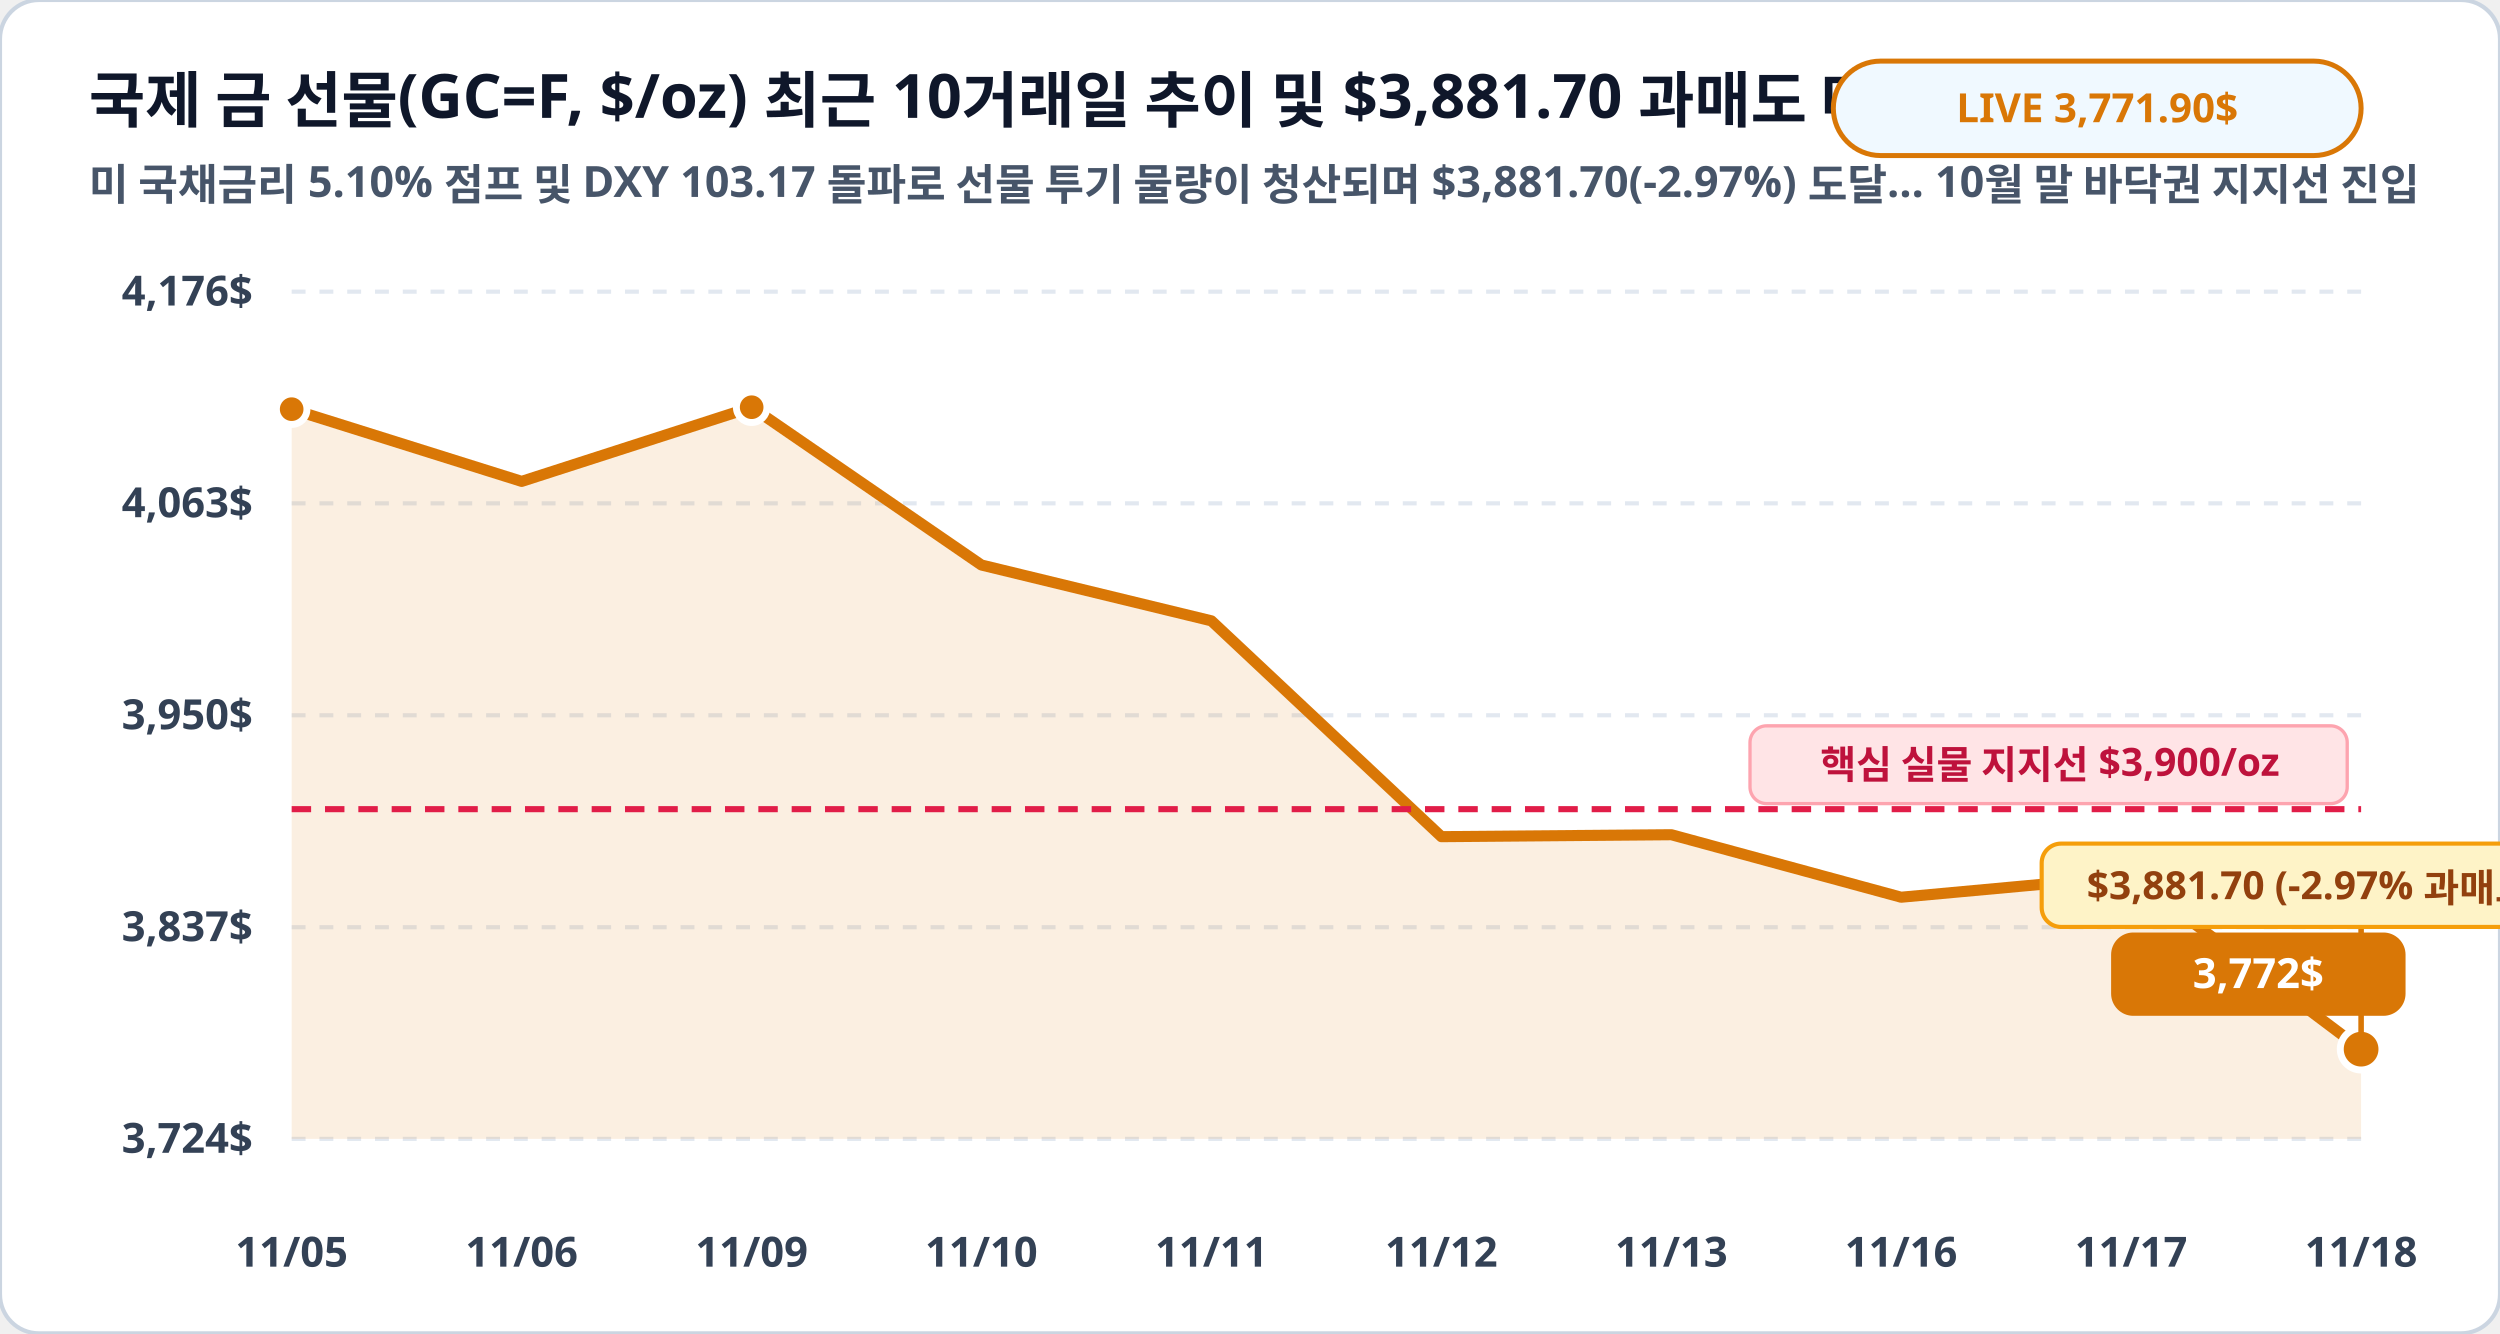
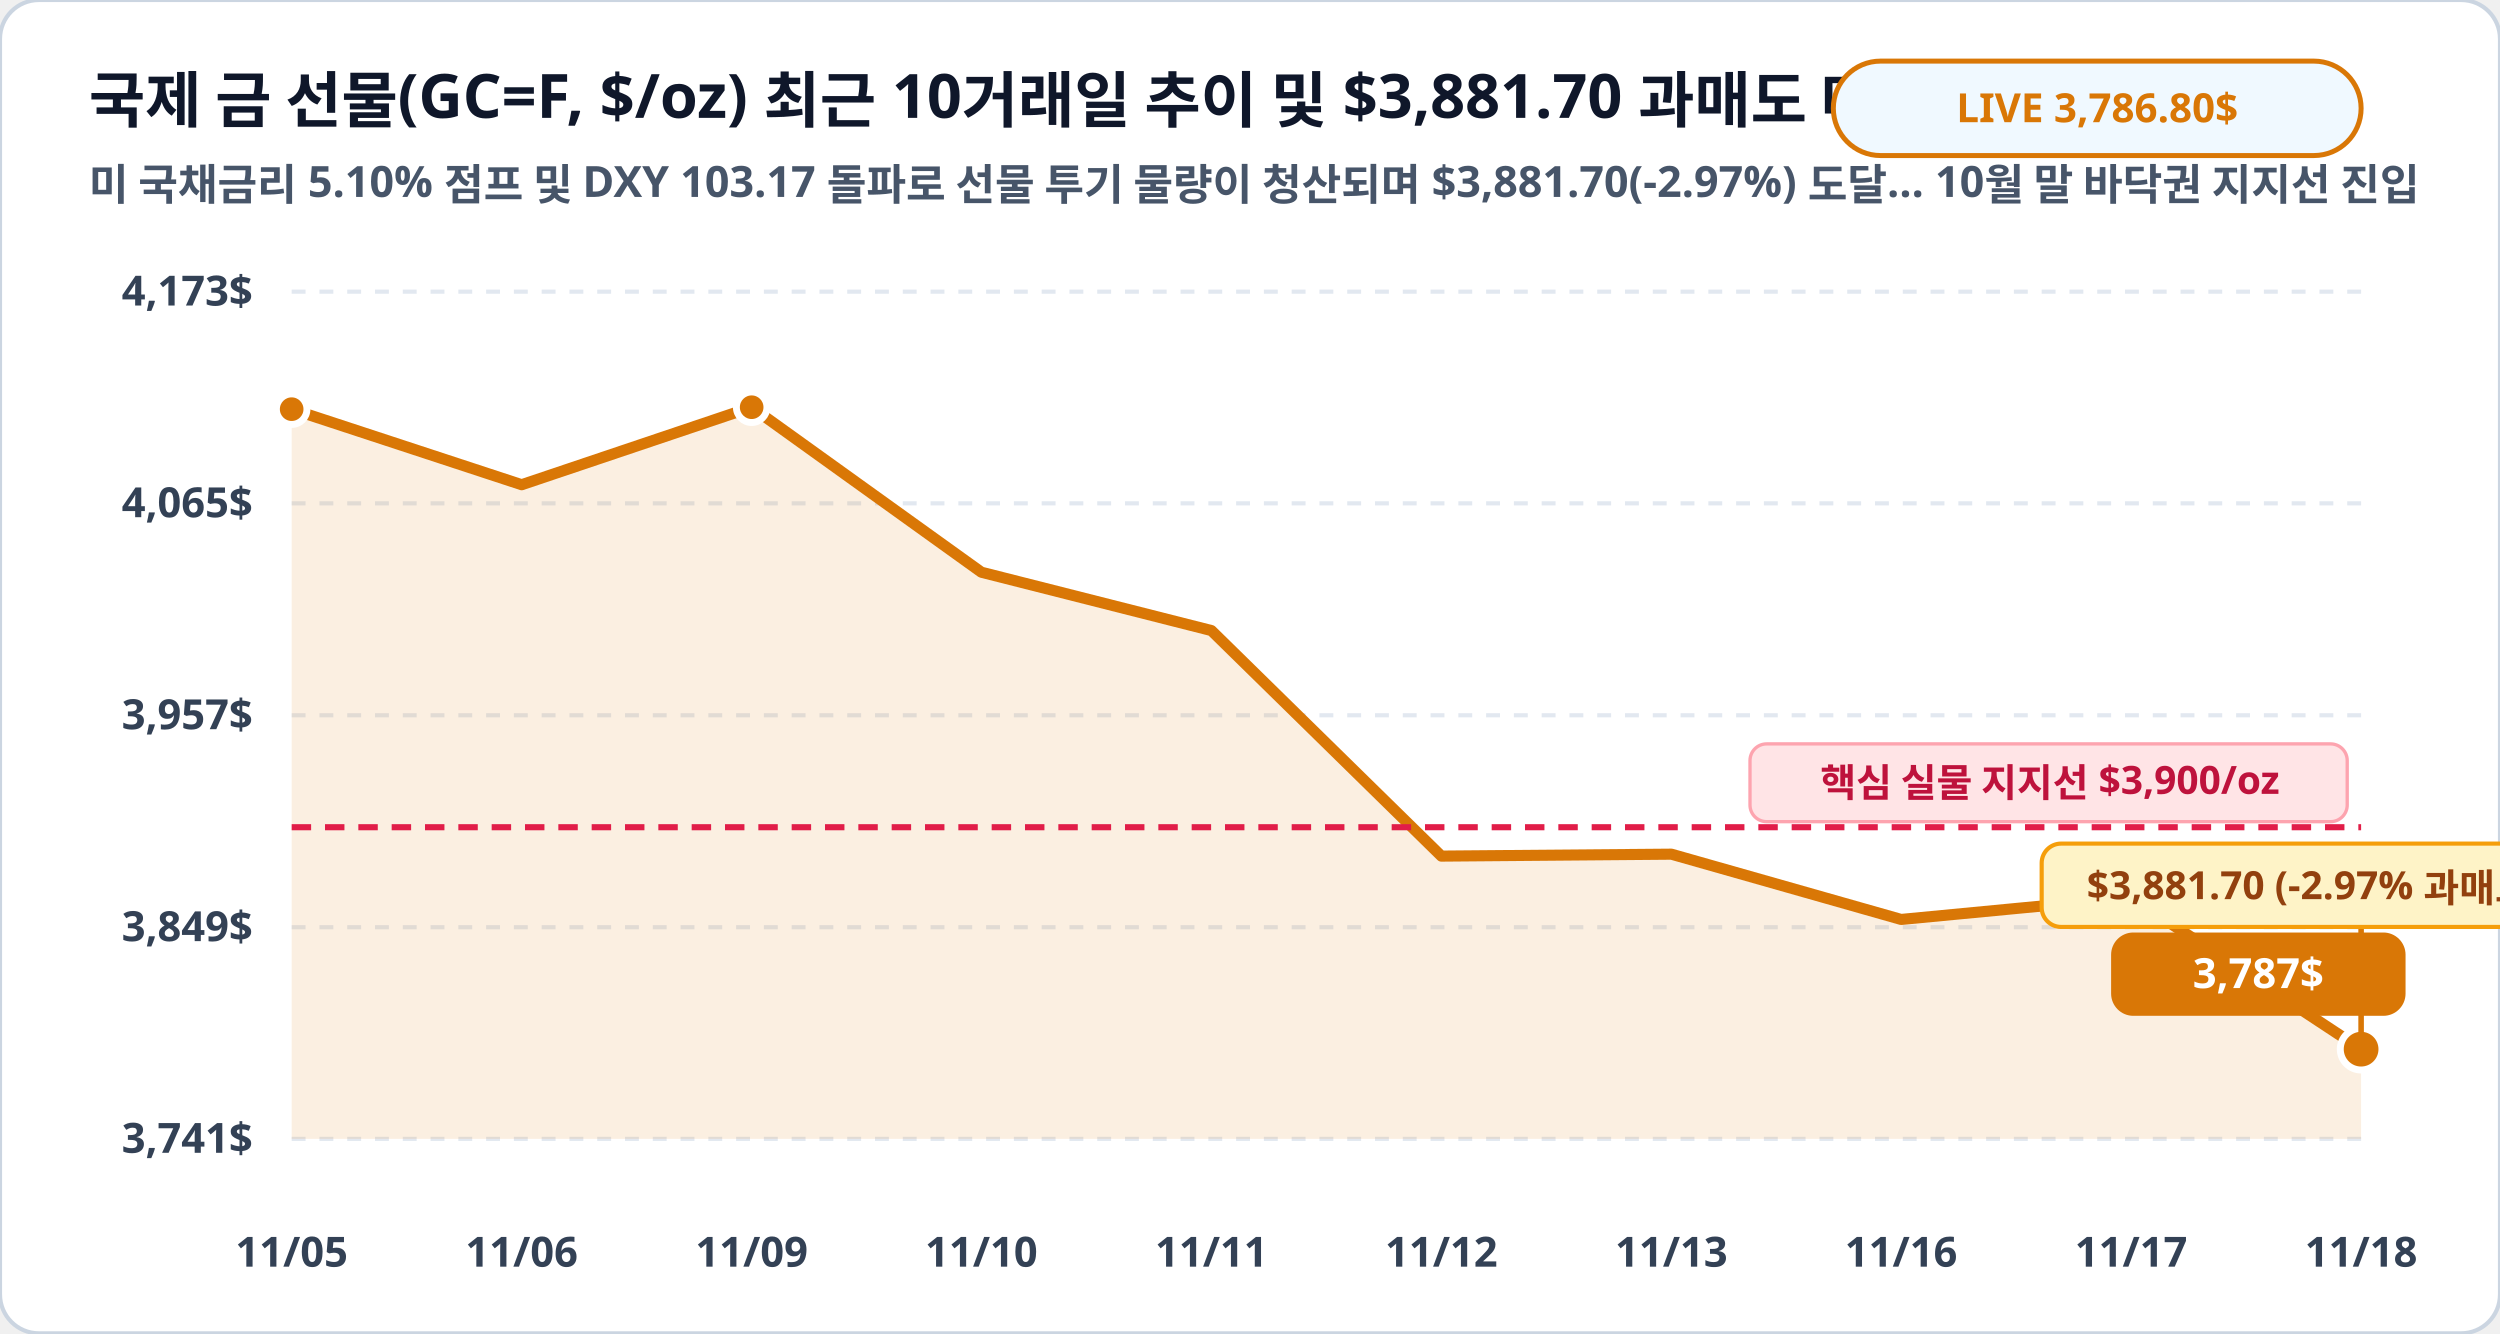
<svg xmlns="http://www.w3.org/2000/svg" viewBox="0 0 900 480" width="100%" height="100%">
  <rect width="900" height="480" rx="14" fill="#ffffff" stroke="#cbd5e1" stroke-width="1.5" />
  <text x="32" y="44" fill="#0f172a" font-family="Pretendard, sans-serif" font-size="22" font-weight="900">국제 금 선물(GC=F, $/oz) 최근 10거래일 추이 및 $3,881.70 과매도 매수 구간 ($/oz)</text>
  <text x="32" y="72" fill="#475569" font-family="Pretendard, sans-serif" font-size="15.5" font-weight="600">미 국채금리 5.10% 점프 및 DXY 103.17 돌파로 선물 투기 물량이 청산되며 $3,881.70(-2.97%) 도달… 10월 말 바닥권 지지선 진입</text>
  <rect x="660" y="22" width="190" height="34" rx="17" fill="#f0f9ff" stroke="#d97706" stroke-width="1.8" />
-   <text x="755" y="44" fill="#d97706" font-family="Pretendard, sans-serif" font-size="14.5" font-weight="800" text-anchor="middle">LIVE 3,771.90$</text>
+   <text x="755" y="44" fill="#d97706" font-family="Pretendard, sans-serif" font-size="14.5" font-weight="800" text-anchor="middle">LIVE 3,786.80$</text>
  <line x1="105" y1="105.0" x2="850" y2="105.0" stroke="#e2e8f0" stroke-width="1.5" stroke-dasharray="5,5" />
-   <text x="91" y="110.0" fill="#334155" font-family="Pretendard, sans-serif" font-size="15" font-weight="700" text-anchor="end">4,176$</text>
+   <text x="91" y="110.0" fill="#334155" font-family="Pretendard, sans-serif" font-size="15" font-weight="700" text-anchor="end">4,173$</text>
  <line x1="105" y1="181.2" x2="850" y2="181.2" stroke="#e2e8f0" stroke-width="1.5" stroke-dasharray="5,5" />
-   <text x="91" y="186.2" fill="#334155" font-family="Pretendard, sans-serif" font-size="15" font-weight="700" text-anchor="end">4,063$</text>
+   <text x="91" y="186.2" fill="#334155" font-family="Pretendard, sans-serif" font-size="15" font-weight="700" text-anchor="end">4,065$</text>
  <line x1="105" y1="257.5" x2="850" y2="257.5" stroke="#e2e8f0" stroke-width="1.5" stroke-dasharray="5,5" />
-   <text x="91" y="262.5" fill="#334155" font-family="Pretendard, sans-serif" font-size="15" font-weight="700" text-anchor="end">3,950$</text>
+   <text x="91" y="262.5" fill="#334155" font-family="Pretendard, sans-serif" font-size="15" font-weight="700" text-anchor="end">3,957$</text>
  <line x1="105" y1="333.8" x2="850" y2="333.8" stroke="#e2e8f0" stroke-width="1.5" stroke-dasharray="5,5" />
-   <text x="91" y="338.8" fill="#334155" font-family="Pretendard, sans-serif" font-size="15" font-weight="700" text-anchor="end">3,837$</text>
+   <text x="91" y="338.8" fill="#334155" font-family="Pretendard, sans-serif" font-size="15" font-weight="700" text-anchor="end">3,849$</text>
  <line x1="105" y1="410.0" x2="850" y2="410.0" stroke="#e2e8f0" stroke-width="1.5" stroke-dasharray="5,5" />
-   <text x="91" y="415.0" fill="#334155" font-family="Pretendard, sans-serif" font-size="15" font-weight="700" text-anchor="end">3,724$</text>
-   <polygon points="105.0,410.0 105.0,147.3 187.8,173.3 270.6,146.6 353.3,203.4 436.1,223.5 518.9,301.2 601.7,300.5 684.4,323.0 767.2,315.4 850.0,377.7 850.0,410.0" fill="#d97706" fill-opacity="0.12" />
-   <polyline fill="none" stroke="#d97706" stroke-width="4" stroke-linecap="round" stroke-linejoin="round" points="105.0,147.3 187.8,173.3 270.6,146.6 353.3,203.4 436.1,223.5 518.9,301.2 601.7,300.5 684.4,323.0 767.2,315.4 850.0,377.7" />
-   <line x1="105" y1="291.3" x2="850" y2="291.3" stroke="#e11d48" stroke-width="2.2" stroke-dasharray="7,5" />
-   <rect x="630" y="261.3" width="215" height="28" rx="6" fill="#ffe4e6" stroke="#fda4af" stroke-width="1.2" />
-   <text x="738" y="280.3" fill="#be123c" font-family="Pretendard, sans-serif" font-size="14" font-weight="800" text-anchor="middle">핵심 실물 지지선 $3,900/oz</text>
+   <text x="91" y="415.0" fill="#334155" font-family="Pretendard, sans-serif" font-size="15" font-weight="700" text-anchor="end">3,741$</text>
+   <polygon points="105.0,410.0 105.0,147.3 187.8,174.5 270.6,146.6 353.3,206.0 436.1,227.0 518.9,308.2 601.7,307.5 684.4,331.0 767.2,323.1 850.0,377.7 850.0,410.0" fill="#d97706" fill-opacity="0.12" />
+   <polyline fill="none" stroke="#d97706" stroke-width="4" stroke-linecap="round" stroke-linejoin="round" points="105.0,147.3 187.8,174.5 270.6,146.6 353.3,206.0 436.1,227.0 518.9,308.2 601.7,307.5 684.4,331.0 767.2,323.1 850.0,377.7" />
+   <line x1="105" y1="297.8" x2="850" y2="297.8" stroke="#e11d48" stroke-width="2.2" stroke-dasharray="7,5" />
+   <rect x="630" y="267.8" width="215" height="28" rx="6" fill="#ffe4e6" stroke="#fda4af" stroke-width="1.2" />
+   <text x="738" y="286.8" fill="#be123c" font-family="Pretendard, sans-serif" font-size="14" font-weight="800" text-anchor="middle">핵심 실물 지지선 $3,900/oz</text>
  <circle cx="105.0" cy="147.3" r="5.5" fill="#d97706" stroke="#ffffff" stroke-width="2.5" />
  <circle cx="270.6" cy="146.6" r="5.5" fill="#d97706" stroke="#ffffff" stroke-width="2.5" />
  <circle cx="850.0" cy="377.7" r="7.5" fill="#d97706" stroke="#ffffff" stroke-width="2.5" />
  <rect x="760.0" y="335.7" width="106" height="30" rx="8" fill="#d97706" />
-   <text x="813.0" y="355.7" fill="#ffffff" font-family="Pretendard, sans-serif" font-size="15" font-weight="800" text-anchor="middle">3,772$</text>
+   <text x="813.0" y="355.7" fill="#ffffff" font-family="Pretendard, sans-serif" font-size="15" font-weight="800" text-anchor="middle">3,787$</text>
  <line x1="850.0" y1="377.7" x2="850.0" y2="333.7" stroke="#d97706" stroke-width="2" />
  <rect x="735.0" y="303.7" width="230" height="30" rx="7" fill="#fef3c7" stroke="#f59e0b" stroke-width="1.5" />
  <text x="850.0" y="323.7" fill="#92400e" font-family="Pretendard, sans-serif" font-size="14" font-weight="800" text-anchor="middle">$3,881.70 (-2.97% 과매도 바닥!)</text>
  <text x="105.0" y="456" fill="#334155" font-family="Pretendard, sans-serif" font-size="15" font-weight="700" text-anchor="middle">11/05</text>
  <text x="187.8" y="456" fill="#334155" font-family="Pretendard, sans-serif" font-size="15" font-weight="700" text-anchor="middle">11/06</text>
  <text x="270.6" y="456" fill="#334155" font-family="Pretendard, sans-serif" font-size="15" font-weight="700" text-anchor="middle">11/09</text>
  <text x="353.3" y="456" fill="#334155" font-family="Pretendard, sans-serif" font-size="15" font-weight="700" text-anchor="middle">11/10</text>
  <text x="436.1" y="456" fill="#334155" font-family="Pretendard, sans-serif" font-size="15" font-weight="700" text-anchor="middle">11/11</text>
  <text x="518.9" y="456" fill="#334155" font-family="Pretendard, sans-serif" font-size="15" font-weight="700" text-anchor="middle">11/12</text>
  <text x="601.7" y="456" fill="#334155" font-family="Pretendard, sans-serif" font-size="15" font-weight="700" text-anchor="middle">11/13</text>
  <text x="684.4" y="456" fill="#334155" font-family="Pretendard, sans-serif" font-size="15" font-weight="700" text-anchor="middle">11/16</text>
  <text x="767.2" y="456" fill="#334155" font-family="Pretendard, sans-serif" font-size="15" font-weight="700" text-anchor="middle">11/17</text>
  <text x="850.0" y="456" fill="#334155" font-family="Pretendard, sans-serif" font-size="15" font-weight="700" text-anchor="middle">11/18</text>
</svg>
